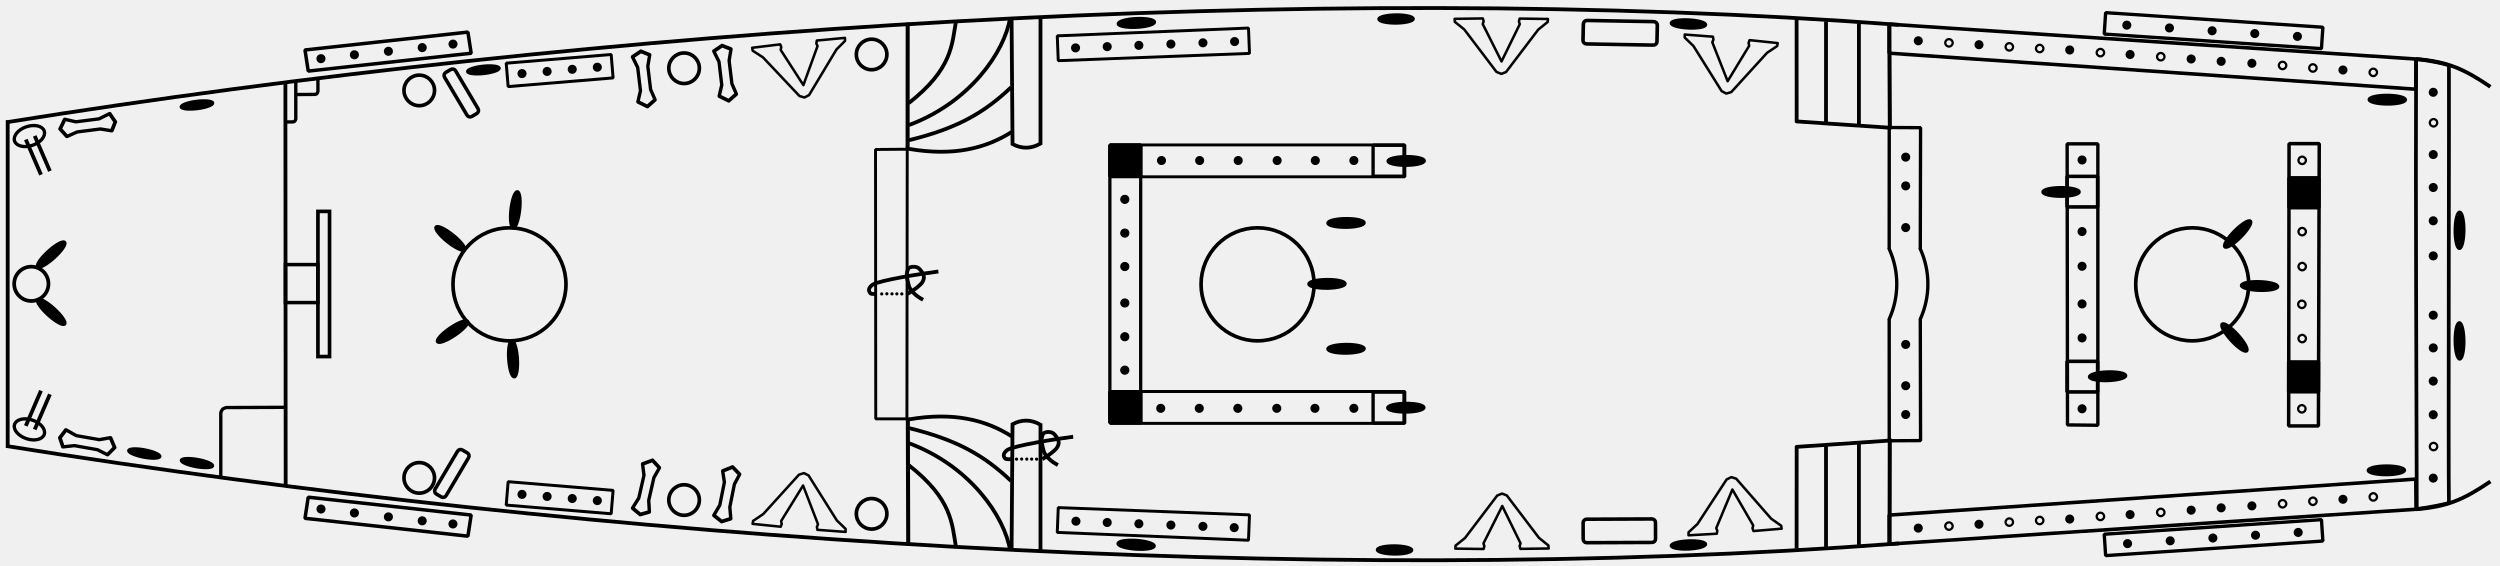
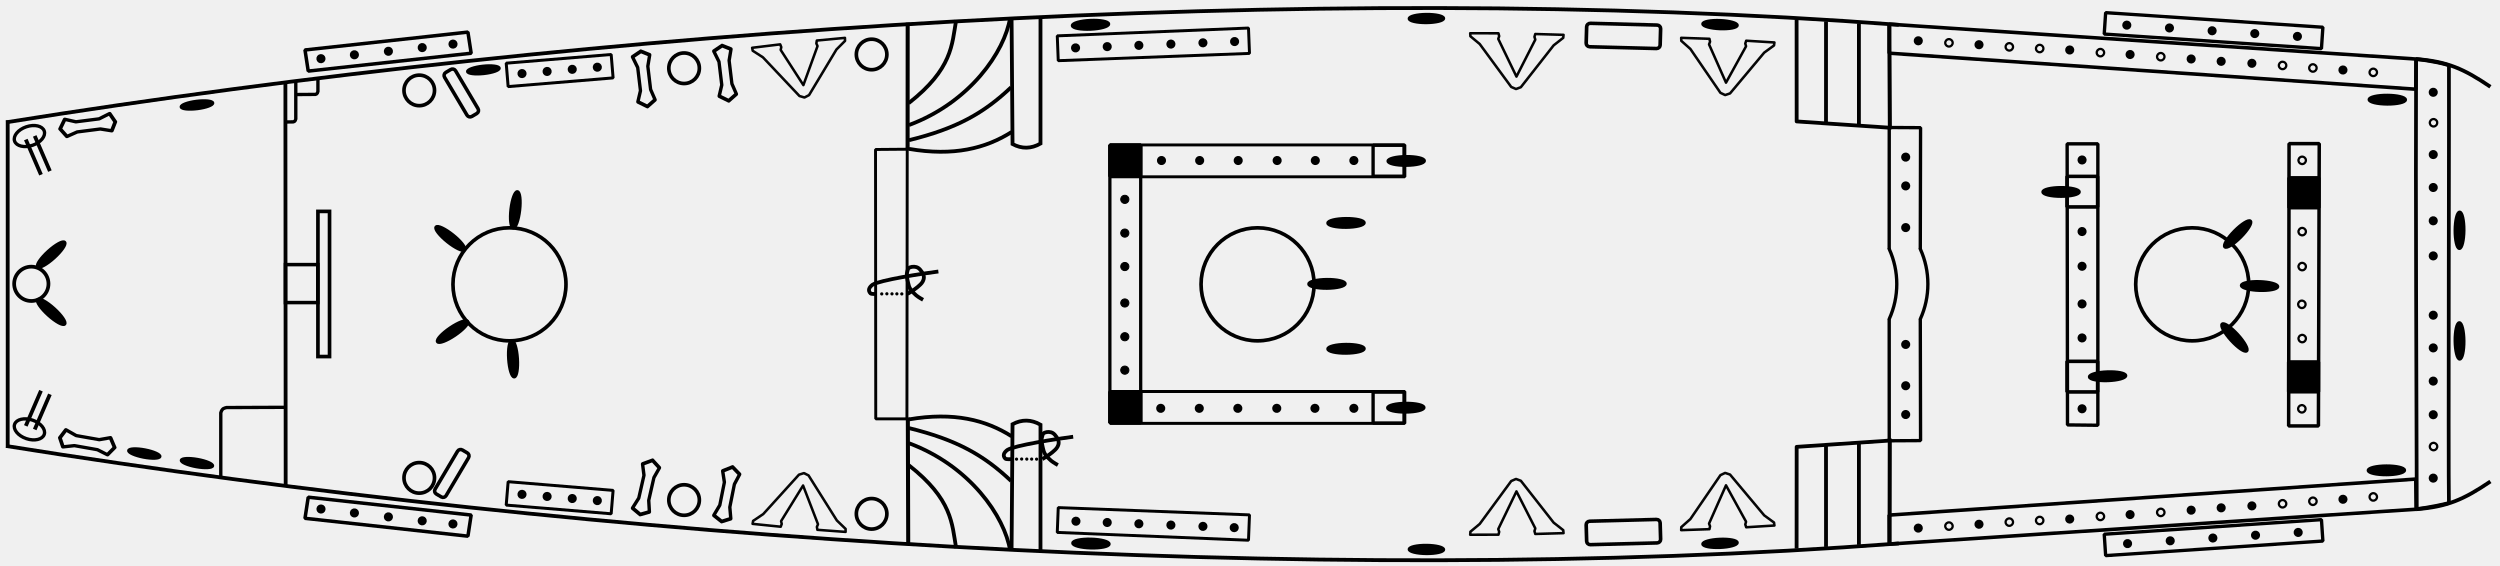
<svg xmlns="http://www.w3.org/2000/svg" xmlns:ns2="https://github.com/jolaf/rigging" xmlns:xlink="http://www.w3.org/1999/xlink" viewBox="4 -11 655 125.586" version="1.1" id="svg993" width="659" height="149">
  <defs id="defs4">
    <circle style="fill:none;fill-rule:evenodd;stroke:#000000;stroke-width:0.962;stroke-miterlimit:0" id="circle4449" cx="160.871" cy="398.091" r="4" />
    <rect id="deckMask" width="220.711" height="146.642" x="277.269" y="-0.809" />
    <ellipse cx="3.721" cy="-575.374" rx="1.126" ry="4.735" id="the_ellipse" style="fill:#000000;fill-rule:evenodd;stroke:#000000;stroke-width:0.88;stroke-linecap:round;stroke-linejoin:round" transform="rotate(89.50973)" />
    <circle style="fill:#000000;fill-rule:evenodd;stroke:#000000;stroke-width:0.882;stroke-miterlimit:0" id="nagel" cx="567.539" cy="28.152" transform="rotate(-8.297298)" r="0.759" />
    <circle r="0.974" cy="138.775" cx="607.213" id="nagel-hole" style="fill:none;fill-rule:evenodd;stroke:#000000;stroke-width:0.601;stroke-miterlimit:0" transform="rotate(-8.297298)" />
    <rect rx="2.4" y="138.702" x="650.73" height="9.613" width="18.143" id="rect_big" style="fill:#ffffff;fill-opacity:0.001;fill-rule:evenodd;stroke:#000000;stroke-width:0.88;stroke-linecap:round;stroke-linejoin:round" />
    <rect rx="1.3" y="135.08" x="624.196" height="9.104" width="4.761" id="rect_small" style="fill:#ffffff;fill-opacity:0.001;fill-rule:evenodd;stroke:#000000;stroke-width:0.88;stroke-miterlimit:0.3" />
    <g id="the_V">
      <path id="the_V_black" d="m 426.259,54.267 -8.424,-11.107 -2.479,-2.004 -0.067,-0.781 7.404,-0.102 0.204,0.747 -0.238,0.713 4.927,9.807 4.791,-9.773 -0.238,-0.713 0.204,-0.747 7.404,0.102 -0.067,0.781 -2.479,2.004 -8.424,11.107 -1.259,0.493 z" style="fill:none;fill-opacity:0.001;fill-rule:evenodd;stroke:#000000;stroke-width:0.67;stroke-linecap:round;stroke-linejoin:round" />
      <path style="fill:#ffffff;fill-opacity:0.031;fill-rule:evenodd;stroke-width:0.688;stroke-linecap:round;stroke-linejoin:round" d="m 426.225,54.588 -8.654,-11.411 -2.547,-2.059 -0.07,-0.803 7.607,-0.105 0.209,0.768 -0.244,0.733 5.062,10.075 4.922,-10.04 -0.244,-0.733 0.209,-0.768 7.607,0.105 -0.07,0.803 -2.547,2.059 -8.654,11.411 -1.293,0.506 z" id="the_V_white" />
    </g>
    <g transform="matrix(-1,0,0,1,657.0613,84.96837)" id="strange_on_hut">
      <ellipse style="fill:#ffffff;fill-opacity:0.001;fill-rule:evenodd;stroke:#000000;stroke-width:0.88;stroke-miterlimit:0.3" id="path4323" cx="-74.057" cy="420.366" rx="4.104" ry="2.557" transform="rotate(-18.74917,-1131.871,-71.94031)" />
      <path transform="translate(-36.93956,-367.6302)" id="path4328" d="m 61.959,411.73 3.977,9.218" style="stroke:#000000;stroke-width:1px" />
      <path transform="translate(-36.93956,-367.6302)" style="stroke:#000000;stroke-width:1px" d="m 59.623,412.677 3.977,9.218" id="path4325" />
    </g>
    <g transform="translate(380.0305,-105.3119)" id="the_knot">
      <circle style="fill:#000000;fill-rule:evenodd;stroke:#000000;stroke-width:0;stroke-miterlimit:0" id="path4253" cx="283.884" cy="461.044" r="0.426" />
      <circle r="0.426" cy="461.013" cx="285.226" id="circle4255" style="fill:#000000;fill-rule:evenodd;stroke:#000000;stroke-width:0;stroke-miterlimit:0" />
      <circle style="fill:#000000;fill-rule:evenodd;stroke:#000000;stroke-width:0;stroke-miterlimit:0" id="circle4257" cx="286.568" cy="461.028" r="0.426" />
      <circle r="0.426" cy="461.028" cx="287.846" id="circle4259" style="fill:#000000;fill-rule:evenodd;stroke:#000000;stroke-width:0;stroke-miterlimit:0" />
      <circle style="fill:#000000;fill-rule:evenodd;stroke:#000000;stroke-width:0;stroke-miterlimit:0" id="circle4261" cx="289.14" cy="461.044" r="0.426" />
      <path style="fill:none;fill-rule:evenodd;stroke:#000000;stroke-width:1px" d="m 298.721,455.173 c -3.993,0.489 -15.46,2.284 -17.267,3.472 -0.874,0.684 -1.281,1.456 -0.505,2.273 0.295,0.218 1.515,0.126 1.515,0.126" id="path4249" />
      <path id="path4251" d="m 290.64,461.044 c 0,0 1.792,-1.092 2.589,-1.768 0.499,-0.424 1.088,-0.913 1.357,-1.421 0.27,-0.508 0.393,-0.888 0.316,-1.452 -0.077,-0.564 -0.8,-1.72 -1.438,-2.147 -0.638,-0.427 -1.581,-0.414 -2.192,-0.158 -0.612,0.256 -0.566,0.713 -0.758,1.357 -0.191,0.644 0.115,1.993 0.284,2.715 0.169,0.722 0.251,1.043 0.6,1.61 0.349,0.567 0.988,1.204 1.547,1.673 0.559,0.469 1.768,1.136 1.768,1.136" style="fill:none;fill-rule:evenodd;stroke:#000000;stroke-width:1px" />
    </g>
    <symbol id="mastMask">
      <path d="m 425.113,59.525 c 26.5,26.5 26.5,26.5 26.5,26.5 z" id="path89" />
      <path d="m 451.613,59.525 c -26.5,26.5 -26.5,26.5 -26.5,26.5 z" id="path91" />
    </symbol>
    <g id="duck" transform="matrix(0.8823634,0,0,1.004638,-152.5943,-25.94742)" style="stroke:#000000;stroke-width:0.996;stroke-linejoin:round;stroke-miterlimit:1.4;paint-order:markers fill stroke">
      <g id="g4797">
        <path id="path4793" d="m 215.31,40.277 -0.959,-2.798 v -6.102 l 0.959,-2.893 -2.499,-1.196 -2.652,1.196 1.162,2.893 v 6.102 l -1.161,2.798 2.652,1.514 z" style="fill:none;fill-rule:evenodd" />
      </g>
    </g>
    <rect style="fill:none;fill-rule:evenodd;stroke:#000000;stroke-width:0.938;stroke-linejoin:round;stroke-miterlimit:1.4;paint-order:markers fill stroke" id="duck-rect" width="3.349" height="13.396" x="396.501" y="72.319" ry="0.924" />
    <rect style="fill:none;fill-rule:evenodd;stroke:#000000;stroke-width:0.938;stroke-linejoin:round;stroke-miterlimit:1.4;paint-order:markers fill stroke" id="duck-rect-big" width="18.96" height="6.154" x="409.223" y="-33.371" transform="scale(1,-1)" ry="0.924" />
  </defs>
  <g id="layer1" transform="translate(0,-20.6)">
    <g style="fill:none;stroke:#000000" transform="translate(-36.91926,-367.6302)" id="portDrawing">
      <path id="path4399" d="M 42.518,398.018 C 197.109,373.298 384.77,360.828 538.409,372.482 m 135.527,8.962 c 8.188,0.64 12.488,2.549 19.468,7.271" style="fill-rule:evenodd;stroke-width:1px" />
      <path transform="rotate(3.861944)" style="fill-rule:evenodd;stroke-width:0.938;stroke-miterlimit:0" d="m 559.783,335.373 138.313,-0.186 0.451,7.89 -138.295,-0.12 z" id="rect4158" />
      <rect transform="matrix(0.9977573,0.06693505,-0.06658984,0.9977804,0,0)" y="328.801" x="615.875" height="5.615" width="57.042" id="rect4272" style="fill-rule:evenodd;stroke-width:0.88;stroke-linecap:round;stroke-miterlimit:0" />
      <rect y="412.182" x="582.484" height="8.012" width="8.012" id="rect4212" style="fill-rule:evenodd;stroke-width:0.937;stroke-miterlimit:0" class="filled" />
      <path style="fill-rule:evenodd;stroke-width:0.882;stroke-miterlimit:0" d="m 535.888,431.226 0.013,-31.846 8.206,0.049 -0.072,31.797" id="path4201" />
      <g id="g4442" transform="translate(15.03758,366.4963)">
        <path id="path4436" d="m 496.591,4.622 0.018,26.671 24.696,1.671" style="fill-rule:evenodd;stroke-width:1px;stroke-linejoin:round" />
        <path id="path4438" d="M 512.916,32.737 V 5.607" style="fill-rule:evenodd;stroke-width:1px" />
        <path id="path4440" d="m 504.294,31.792 0.006,-26.716" style="fill-rule:evenodd;stroke-width:1px" />
      </g>
      <rect style="fill-rule:evenodd;stroke-width:0.88;stroke-miterlimit:0" id="rect4227" width="8.109" height="8.109" x="400.67" y="404.025" class="filled" />
      <rect style="fill-rule:evenodd;stroke-width:0.777;stroke-miterlimit:0" id="rect4231" width="77.184" height="8.348" x="331.803" y="403.945" />
      <path style="fill-rule:evenodd;stroke-width:0.777;stroke-miterlimit:0" d="m 317.923,375.368 50.101,-2.045 0.262,6.643 -50.107,1.907 z" id="rect4238" />
      <path id="path4286" d="m 305.95,370.636 0.253,33.082 c 2.441,1.306 4.882,1.261 7.324,-0.126 V 370.257" style="fill-rule:evenodd;stroke-width:1px" />
      <path id="path4302" d="m 279.055,404.981 c 11.722,2.006 20.149,-0.133 26.895,-4.419" style="fill-rule:evenodd;stroke-width:1px" />
      <path id="path4300" d="m 279.055,402.708 c 12.562,-3.067 19.688,-7.145 26.769,-13.858" style="fill-rule:evenodd;stroke-width:1px" />
      <path id="path4298" d="m 279.055,398.746 c 16.006,-5.945 25.097,-19.221 26.517,-28.111" style="fill-rule:evenodd;stroke-width:1px" />
      <path id="path4296" d="m 278.986,393.009 c 11.483,-8.995 11.331,-15.34 12.443,-21.742" style="fill-rule:evenodd;stroke-width:1px" />
      <use x="0" y="0" xlink:href="#circle4449" id="use11168" transform="translate(108.4099,-17.84678)" width="100%" height="100%" />
      <use x="0" y="0" xlink:href="#circle4449" id="use11170" transform="translate(59.27997,-14.234)" width="100%" height="100%" />
      <rect transform="rotate(-4.735125)" y="395.551" x="141.375" height="6.154" width="27.593" id="rect4267" style="fill-rule:evenodd;stroke-width:0.787;stroke-miterlimit:0" />
      <rect transform="matrix(0.994042,-0.1089973,0.1510609,0.9885244,0,0)" style="fill-rule:evenodd;stroke-width:0.922;stroke-miterlimit:0" id="rect4281" width="42.94" height="5.599" x="62.236" y="390.33" ry="0" />
      <use x="0" y="0" xlink:href="#circle4449" id="use11166" transform="translate(-10.10803,-8.427998)" width="100%" height="100%" />
    </g>
    <use height="100%" width="100%" y="0" x="0" id="use405" transform="matrix(1,0,0,-1,0,145.5797)" xlink:href="#portDrawing" />
    <path style="fill:none;fill-rule:evenodd;stroke:#000000;stroke-width:0.978;stroke-miterlimit:0" d="m 645.621,15.449 c -3.876,-1.16 -8.605,-1.635 -8.605,-1.635 -0.16,38.87 0.115,82.335 0.176,117.905 0,0 3.887,-0.461 8.424,-1.564 -0.182,-8.555 0.077,-111.18 0.004,-114.706 z" id="path4294" />
    <path style="fill:none;fill-rule:evenodd;stroke:#000000;stroke-width:0.919;stroke-miterlimit:0" d="m 603.734,35.978 h 7.908 l -0.217,73.963 h -7.8 z" id="rect4333" />
    <circle style="fill:none;fill-rule:evenodd;stroke:#000000;stroke-width:0.962;stroke-miterlimit:0" id="path4330" cx="578.359" cy="72.838" r="14.805" />
    <path style="fill:none;fill-rule:evenodd;stroke:#000000;stroke-width:0.888;stroke-miterlimit:0" d="m 545.591,36.028 h 8.047 v 73.736 l -7.955,-0.091 z" id="rect4326" />
    <g id="g4318" transform="translate(-44.16018,-367.6302)">
      <path id="path4211" d="m 551.285,431.226 c 1.304,2.875 1.979,5.997 1.979,9.164 0,3.167 -0.675,6.288 -1.979,9.164" style="fill:none;fill-rule:evenodd;stroke:#000000;stroke-width:0.88;stroke-linecap:round;stroke-linejoin:round;stroke-miterlimit:0" />
      <path id="path4312" d="m 543.138,431.226 c 1.304,2.875 1.979,5.997 1.979,9.164 0,3.167 -0.675,6.288 -1.979,9.164" style="fill:none;fill-rule:evenodd;stroke:#000000;stroke-width:0.88;stroke-linecap:round;stroke-linejoin:round;stroke-miterlimit:0" />
    </g>
    <path id="path4434" d="m 499.075,140.577 0.05,-27.332 m 0.022,-81.024 -0.143,-27.537" style="fill:none;fill-rule:evenodd;stroke:#000000;stroke-width:1.056px" />
    <circle r="14.805" cy="72.838" cx="333.481" id="circle327" style="fill:none;fill-rule:evenodd;stroke:#000000;stroke-width:0.962;stroke-miterlimit:0" />
    <path id="path4336" d="M 302.86,109.064 H 294.785 V 36.344 h 8.075 z" style="fill:none;fill-rule:evenodd;stroke:#000000;stroke-width:0.86;stroke-miterlimit:0" />
    <path style="fill:none;fill-rule:evenodd;stroke:#000000;stroke-width:1.056px" d="M 241.953,140.828 241.851,107.727 M 241.79,37.765 241.814,4.288" id="path4288" />
    <path id="path4060" d="m 241.694,37.439 -8.306,0.069 c -0.004,16.806 0.062,53.776 0.058,70.582 h 8.168 c 0.004,-16.806 0.076,-53.845 0.08,-70.651 z" style="fill:none;fill-rule:evenodd;stroke:#000000;stroke-width:0.767;stroke-miterlimit:0" />
    <circle style="fill:none;fill-rule:evenodd;stroke:#000000;stroke-width:0.962;stroke-miterlimit:0" id="circle329" cx="137.481" cy="72.838" r="14.805" />
    <rect style="fill:none;fill-rule:evenodd;stroke:#000000;stroke-width:0.961" id="rect4322" width="3.041" height="38.031" x="87.298" y="53.73" />
    <rect style="fill:none;fill-rule:evenodd;stroke:#000000;stroke-width:0.921" id="rect4317" width="8.482" height="9.949" x="78.789" y="67.672" />
    <path id="path4887" d="m 87.296,19.031 v 3.28 c -0.175,0.713 -0.438,0.672 -0.685,0.766 l -5.025,0.035" style="fill:none;fill-rule:evenodd;stroke:#000000;stroke-width:0.88" />
    <path style="fill:none;fill-rule:evenodd;stroke:#000000;stroke-width:0.88" d="m 81.496,19.331 v 10.18 c -0.175,0.713 -0.438,0.672 -0.685,0.766 l -2.226,0.035" id="path4306" />
    <path id="path4304" d="M 78.845,125.846 78.773,19.642" style="fill:none;fill-rule:evenodd;stroke:#000000;stroke-width:1px" />
    <path id="path4412" d="m 61.845,123.311 v -16.814 c 0.389,-1.278 0.973,-1.205 1.523,-1.374 l 15.251,-0.062" style="fill:none;fill-rule:evenodd;stroke:#000000;stroke-width:0.88" />
    <ellipse style="fill:none;stroke:#000000;stroke-width:0.98;stroke-miterlimit:0.3" id="path4314" cx="12.204" cy="72.707" rx="4.495" ry="4.495" />
    <path style="fill:none;fill-rule:evenodd;stroke:#000000;stroke-width:1px" d="M 6.016,115.679 V 29.893" id="path4069" />
  </g>
  <g id="layer2" style="display:none" transform="translate(0,-20.6)">
    <g id="deckMasks" class="modeDependent which" style="fill:#ffffff">
      <use id="use758" xlink:href="#deckMask" class="deckMask" ns2:deck="fore" transform="matrix(0.7178498,0,0,1,299.4258,0)" x="0" y="0" width="100%" height="100%" style="stroke-width:1.001" />
      <use id="use760" xlink:href="#deckMask" class="deckMask" ns2:deck="main" x="0" y="0" width="100%" height="100%" transform="matrix(1.002813,0,0,1,-0.9041284,0)" style="stroke-width:0.999" />
      <use id="use668" xlink:href="#deckMask" class="deckMask" ns2:deck="stern" transform="matrix(1.230905,0,0,1,-335.8625,0)" x="0" y="0" width="100%" height="100%" style="stroke-width:1.01" />
    </g>
  </g>
  <g id="layer3" style="display:none" transform="translate(0,-20.6)">
    <g id="mastMasks" class="modeDependent where" style="stroke:#ff0000">
      <use id="use89" xlink:href="#mastMask" class="mastMask" ns2:mast="fore" transform="translate(140)" x="0" y="0" width="100%" height="100%" />
      <use id="use336" xlink:href="#mastMask" class="mastMask" ns2:mast="main" transform="translate(-104.8899)" x="0" y="0" width="100%" height="100%" />
      <use id="use338" xlink:href="#mastMask" class="mastMask" ns2:mast="mizzen" transform="translate(-300.9661)" x="0" y="0" width="100%" height="100%" />
    </g>
  </g>
  <g id="layer4" transform="translate(0,-20.6)">
    <g id="points" transform="translate(0.02029647,-7.1415848e-6)">
      <g ns2:deck="fore" ns2:side="port" ns2:rail="behindFront" id="g1143">
        <use x="0" y="0" xlink:href="#the_ellipse" id="use4877" transform="rotate(-89.09961,642.2966,-8.333565)" width="100%" height="100%" />
      </g>
      <g ns2:deck="fore" ns2:side="starboard" ns2:rail="behindFront" id="g1167">
        <use x="0" y="0" xlink:href="#the_ellipse" id="use4881" transform="rotate(-90.10388,656.2327,6.801843)" width="100%" height="100%" />
      </g>
      <g ns2:deck="fore" ns2:side="port" ns2:rail="frontRail" id="g4296" ns2:isAcross="true" transform="translate(0,-1.124999)">
        <use x="0" y="0" xlink:href="#nagel" id="use4878" transform="translate(75.82837,120.558)" width="100%" height="100%" />
        <use x="0" y="0" xlink:href="#nagel" id="use4880" transform="translate(75.82837,111.3648)" width="100%" height="100%" />
        <use x="0" y="0" xlink:href="#nagel" id="use4882" transform="translate(75.82837,102.6395)" width="100%" height="100%" />
        <use x="0" y="0" xlink:href="#nagel" id="use4886" transform="translate(75.82833,94.00795)" width="100%" height="100%" />
        <use x="0" y="0" xlink:href="#nagel-hole" id="use4884" transform="translate(20.68006,-18.06192)" width="100%" height="100%" />
        <use x="0" y="0" xlink:href="#nagel" id="use4888" transform="translate(75.82833,77.69545)" width="100%" height="100%" />
      </g>
      <g ns2:deck="fore" ns2:side="starboard" ns2:rail="frontRail" id="g4312" transform="translate(3.1976551e-4,41.65011)" ns2:isAcross="true">
        <use x="0" y="0" xlink:href="#nagel" id="use4892" transform="translate(75.82824,93.32063)" width="100%" height="100%" />
        <use x="0" y="0" xlink:href="#nagel" id="use4894" transform="translate(75.82824,101.8896)" width="100%" height="100%" />
        <use x="0" y="0" xlink:href="#nagel" id="use4896" transform="translate(75.82824,110.5896)" width="100%" height="100%" />
        <use x="0" y="0" xlink:href="#nagel" id="use4898" transform="translate(75.82824,119.3956)" width="100%" height="100%" />
        <use x="0" y="0" xlink:href="#nagel-hole" id="use4900" transform="translate(20.68023,23.99438)" width="100%" height="100%" />
        <use x="0" y="0" xlink:href="#nagel" id="use4902" transform="translate(75.82824,136.0076)" width="100%" height="100%" />
      </g>
      <g id="g826" ns2:rail="onDeckFront" ns2:side="port" ns2:deck="fore" transform="rotate(-36.82482,358.4847,-789.6173)">
        <use x="0" y="0" xlink:href="#the_ellipse" id="use4869" transform="rotate(37.61055,293.7698,-704.8099)" width="100%" height="100%" />
      </g>
      <g transform="translate(544,94.33169)" ns2:deck="fore" ns2:side="starboard" ns2:rail="onDeckFront" id="g830">
        <use x="0" y="0" xlink:href="#the_ellipse" id="use4872" transform="rotate(0.2410182,-6431.205,-116512.54)" width="100%" height="100%" />
      </g>
      <g ns2:deck="fore" ns2:side="port" ns2:rail="sideRail" id="g4304" transform="rotate(3.868472,821.8682,-178.4431)">
        <use x="0" y="0" xlink:href="#nagel-hole" id="use4812" transform="translate(18.54907,-19.60354)" width="100%" height="100%" />
        <use x="0" y="0" xlink:href="#nagel" id="use4814" transform="translate(65.80175,84.04969)" width="100%" height="100%" />
        <use x="0" y="0" xlink:href="#nagel-hole" id="use4818" transform="translate(2.687874,-19.6877)" width="100%" height="100%" />
        <use x="0" y="0" xlink:href="#nagel-hole" id="use4816" transform="translate(-5.28586,-19.8119)" width="100%" height="100%" />
        <use x="0" y="0" xlink:href="#nagel" id="use4820" transform="translate(41.8784,83.90932)" width="100%" height="100%" />
        <use x="0" y="0" xlink:href="#nagel" id="use4822" transform="translate(33.81339,83.936)" width="100%" height="100%" />
        <use x="0" y="0" xlink:href="#nagel" id="use4824" transform="translate(25.92968,83.85081)" width="100%" height="100%" />
        <use x="0" y="0" xlink:href="#nagel-hole" id="use4826" transform="translate(-37.27823,-19.94317)" width="100%" height="100%" />
        <use x="0" y="0" xlink:href="#nagel" id="use4828" transform="translate(9.885951,83.76302)" width="100%" height="100%" />
        <use x="0" y="0" xlink:href="#nagel-hole" id="use4830" transform="translate(-53.12793,-19.94072)" width="100%" height="100%" />
        <use x="0" y="0" xlink:href="#nagel" id="use4832" transform="translate(-5.974521,83.64781)" width="100%" height="100%" />
        <use x="0" y="0" xlink:href="#nagel-hole" id="use4834" transform="translate(-69.07567,-19.94292)" width="100%" height="100%" />
        <use x="0" y="0" xlink:href="#nagel-hole" id="use4836" transform="translate(-77.0407,-19.84125)" width="100%" height="100%" />
        <use x="0" y="0" xlink:href="#nagel" id="use4840" transform="translate(-29.78216,83.87078)" width="100%" height="100%" />
        <use x="0" y="0" xlink:href="#nagel-hole" id="use4838" transform="translate(-92.89051,-19.82658)" width="100%" height="100%" />
        <use x="0" y="0" xlink:href="#nagel" id="use4842" transform="translate(-45.72429,83.92364)" width="100%" height="100%" />
      </g>
      <g transform="matrix(0.99778,-0.06659558,-0.06659558,-0.99778,-10.22636,201.1467)" id="g4934" ns2:rail="sideRail" ns2:side="starboard" ns2:deck="fore">
        <use height="100%" width="100%" transform="translate(18.54907,-19.60354)" id="use4850" xlink:href="#nagel-hole" y="0" x="0" />
        <use height="100%" width="100%" transform="translate(65.80175,84.04969)" id="use4856" xlink:href="#nagel" y="0" x="0" />
        <use height="100%" width="100%" transform="translate(2.687874,-19.6877)" id="use4861" xlink:href="#nagel-hole" y="0" x="0" />
        <use height="100%" width="100%" transform="translate(-5.28586,-19.8119)" id="use4858" xlink:href="#nagel-hole" y="0" x="0" />
        <use height="100%" width="100%" transform="translate(41.8784,83.90932)" id="use4864" xlink:href="#nagel" y="0" x="0" />
        <use height="100%" width="100%" transform="translate(33.81339,83.936)" id="use4867" xlink:href="#nagel" y="0" x="0" />
        <use height="100%" width="100%" transform="translate(25.92968,83.85081)" id="use4876" xlink:href="#nagel" y="0" x="0" />
        <use height="100%" width="100%" transform="translate(-37.27823,-19.94317)" id="use4906" xlink:href="#nagel-hole" y="0" x="0" />
        <use height="100%" width="100%" transform="translate(9.885951,83.76302)" id="use4913" xlink:href="#nagel" y="0" x="0" />
        <use height="100%" width="100%" transform="translate(-53.12793,-19.94072)" id="use4917" xlink:href="#nagel-hole" y="0" x="0" />
        <use height="100%" width="100%" transform="translate(-5.974521,83.64781)" id="use4919" xlink:href="#nagel" y="0" x="0" />
        <use height="100%" width="100%" transform="translate(-69.07567,-19.94292)" id="use4921" xlink:href="#nagel-hole" y="0" x="0" />
        <use height="100%" width="100%" transform="translate(-77.0407,-19.84125)" id="use4923" xlink:href="#nagel-hole" y="0" x="0" />
        <use height="100%" width="100%" transform="translate(-29.78216,83.87078)" id="use4930" xlink:href="#nagel" y="0" x="0" />
        <use height="100%" width="100%" transform="translate(-92.89051,-19.82658)" id="use4926" xlink:href="#nagel-hole" y="0" x="0" />
        <use height="100%" width="100%" transform="translate(-45.72429,83.92364)" id="use4932" xlink:href="#nagel" y="0" x="0" />
      </g>
      <g transform="rotate(3.769449,6406.558,-164.402)" id="g5102" ns2:deck="fore" ns2:side="port" ns2:rail="shroudsRail">
        <use x="0" y="0" xlink:href="#nagel" id="use4853" transform="translate(64.11891,442.8958)" width="100%" height="100%" />
        <use x="0" y="0" xlink:href="#nagel" id="use4851" transform="translate(52.91861,442.8958)" width="100%" height="100%" />
        <use x="0" y="0" xlink:href="#nagel" id="use4849" transform="translate(41.71926,442.8958)" width="100%" height="100%" />
        <use x="0" y="0" xlink:href="#nagel" id="use4847" transform="translate(30.51896,442.8958)" width="100%" height="100%" />
        <use x="0" y="0" xlink:href="#nagel" id="use4845" transform="translate(19.31865,442.8958)" width="100%" height="100%" />
      </g>
      <g ns2:side="starboard" ns2:rail="shroudsRail" ns2:deck="fore" id="g4282" transform="rotate(-3.750885,-3214.956,624.8586)">
        <use x="0" y="0" xlink:href="#nagel" id="use4833" transform="translate(64.11983,442.8955)" width="100%" height="100%" />
        <use x="0" y="0" xlink:href="#nagel" id="use4835" transform="translate(52.91953,442.8955)" width="100%" height="100%" />
        <use x="0" y="0" xlink:href="#nagel" id="use4837" transform="translate(41.71923,442.8955)" width="100%" height="100%" />
        <use x="0" y="0" xlink:href="#nagel" id="use4839" transform="translate(30.51893,442.8955)" width="100%" height="100%" />
        <use x="0" y="0" xlink:href="#nagel" id="use4841" transform="translate(19.31956,442.8955)" width="100%" height="100%" />
      </g>
      <g ns2:deck="fore" ns2:side="port" ns2:rail="frontFists" id="g1149">
        <rect style="fill:#000000;fill-rule:evenodd;stroke:#000000;stroke-width:0.914;stroke-miterlimit:0" id="rect4199" width="7.821" height="7.821" x="603.704" y="44.94" />
      </g>
      <g ns2:deck="fore" ns2:side="starboard" ns2:rail="frontFists" id="g1170" transform="translate(-0.0999806,4.9444451e-6)">
        <rect y="93.177" x="603.704" height="7.821" width="7.821" id="rect4327" style="fill:#000000;fill-rule:evenodd;stroke:#000000;stroke-width:0.914;stroke-miterlimit:0" />
      </g>
      <g id="g5002">
        <use x="0" y="0" xlink:href="#nagel-hole" id="use4991" transform="translate(-13.73291,18.49365)" width="100%" height="100%" />
        <use x="0" y="0" xlink:href="#nagel-hole" id="use4989" transform="translate(-13.73291,9.333698)" width="100%" height="100%" />
        <use x="0" y="0" xlink:href="#nagel-hole" id="use4987" transform="translate(-13.73291,-9.338379)" width="100%" height="100%" />
      </g>
      <g id="g5007">
        <use x="0" y="0" xlink:href="#nagel-hole" id="use4993" transform="translate(-13.81785,28.38557)" width="100%" height="100%" />
        <use x="0" y="0" xlink:href="#nagel-hole" id="use4995" transform="translate(-13.72879,37.35352)" width="100%" height="100%" />
        <use x="0" y="0" xlink:href="#nagel-hole" id="use4997" transform="translate(-13.82254,55.75776)" width="100%" height="100%" />
      </g>
      <g ns2:deck="fore" ns2:rail="atMastFront" ns2:side="center" id="g1173" transform="rotate(-32.90732,595.9848,73.28352)">
        <use x="0" y="0" xlink:href="#the_ellipse" id="use4860" transform="rotate(35.2787,468.5599,68.43304)" width="100%" height="100%" />
      </g>
      <g ns2:deck="fore" ns2:side="port" ns2:rail="atMastSide" id="g1146" transform="rotate(-32.86643,586.852,60.65819)">
        <use x="0" y="0" xlink:href="#the_ellipse" id="use4863" transform="rotate(-11.81596,886.5428,-41.56084)" width="100%" height="100%" />
      </g>
      <g ns2:deck="fore" ns2:side="starboard" ns2:rail="atMastSide" id="g1176" transform="rotate(-42.01908,592.0055,85.76763)">
        <use x="0" y="0" xlink:href="#the_ellipse" id="use4866" transform="rotate(-89.96514,625.4043,34.77015)" width="100%" height="100%" />
      </g>
      <g ns2:deck="fore" ns2:side="port" ns2:rail="behindMastRail" id="g4334" ns2:isAcross="true">
        <use x="0" y="0" xlink:href="#nagel" id="use4920" transform="translate(-16.18084,122.1517)" width="100%" height="100%" />
        <use x="0" y="0" xlink:href="#nagel" id="use4922" transform="translate(-16.18084,113.0523)" width="100%" height="100%" />
        <use x="0" y="0" xlink:href="#nagel" id="use4924" transform="translate(-16.18084,94.30326)" width="100%" height="100%" />
      </g>
      <g ns2:deck="fore" ns2:side="starboard" ns2:rail="behindMastRail" id="g4339" transform="matrix(1,0,0,-1,3.4200031e-4,145.33)" ns2:isAcross="true">
        <use x="0" y="0" xlink:href="#nagel" id="use4927" transform="translate(-16.18084,121.4019)" width="100%" height="100%" />
        <use x="0" y="0" xlink:href="#nagel" id="use4929" transform="translate(-16.18084,112.49)" width="100%" height="100%" />
        <use x="0" y="0" xlink:href="#nagel" id="use4931" transform="translate(-16.18084,93.92845)" width="100%" height="100%" />
      </g>
      <g ns2:deck="fore" ns2:side="port" ns2:rail="backPillars" id="g1152" transform="rotate(-36.15093,546.1945,68.57189)">
        <use x="0" y="0" xlink:href="#the_ellipse" id="use4852" transform="rotate(-143.4218,574.4299,28.15793)" width="100%" height="100%" />
      </g>
      <g ns2:deck="fore" ns2:side="starboard" ns2:rail="backPillars" id="g1179" transform="rotate(-39.45442,559.8273,95.61149)">
        <use x="0" y="0" xlink:href="#the_ellipse" id="use4857" transform="rotate(37.99271,427.0698,18.63686)" width="100%" height="100%" />
      </g>
      <g ns2:deck="fore" ns2:side="port" ns2:rail="backRail" id="g4384" ns2:isAcross="true" transform="translate(-7.050043,-5.437401)">
        <use x="0" y="0" xlink:href="#nagel" id="use4905" transform="translate(-55.34016,117.4538)" width="100%" height="100%" />
        <use x="0" y="0" xlink:href="#nagel" id="use4907" transform="translate(-55.34016,106.5357)" width="100%" height="100%" />
        <use x="0" y="0" xlink:href="#nagel" id="use4909" transform="translate(-55.34016,98.99535)" width="100%" height="100%" />
      </g>
      <g ns2:deck="fore" ns2:side="starboard" ns2:rail="backRail" id="g4349" transform="translate(-7.050043,46.91855)" ns2:isAcross="true">
        <use x="0" y="0" xlink:href="#nagel" id="use4912" transform="translate(-55.34016,95.71471)" width="100%" height="100%" />
        <use x="0" y="0" xlink:href="#nagel" id="use4914" transform="translate(-55.34016,106.5353)" width="100%" height="100%" />
        <use x="0" y="0" xlink:href="#nagel" id="use4916" transform="translate(-55.34016,114.0756)" width="100%" height="100%" />
      </g>
      <g ns2:deck="main" ns2:side="port" ns2:rail="bulwark" id="g4357">
-         <use x="0" y="0" xlink:href="#the_V" id="use4823" transform="rotate(5.168461,795.6918,357.2545)" width="100%" height="100%" />
-         <use x="0" y="0" xlink:href="#the_ellipse" id="use4918" transform="matrix(0.9501223,0.05297662,-0.05297662,0.9501223,-100.3957,-24.71795)" width="100%" height="100%" />
-         <use x="0" y="0" xlink:href="#duck-rect-big" id="use4944" transform="matrix(-1.022242,-0.01795805,0.02040836,-0.9990507,855.8611,44.71806)" width="100%" height="100%" />
-         <use x="0" y="0" xlink:href="#the_V" id="use4825" transform="translate(-30.208,-37.091)" width="100%" height="100%" />
-         <use x="0" y="0" xlink:href="#the_ellipse" id="use4933" transform="matrix(0.9507373,0,0,0.9507373,-177.2909,4.465541)" width="100%" height="100%" />
-       </g>
-       <g ns2:deck="main" ns2:side="starboard" ns2:rail="bulwark" id="g4367" transform="matrix(1,0,0,-1,1.0610231e-4,146.0804)">
-         <use x="0" y="0" xlink:href="#the_V" id="use4844" transform="rotate(3.989947,902.8869,470.1284)" width="100%" height="100%" />
-         <use x="0" y="0" xlink:href="#the_ellipse" id="use4935" transform="matrix(0.9494343,0.04975774,-0.04975774,0.9494343,-100.001,-22.53374)" width="100%" height="100%" />
-         <use x="0" y="0" xlink:href="#duck-rect-big" id="use4941" transform="rotate(0.2370543,5652.47,2325.239)" width="100%" height="100%" />
-         <use x="0" y="0" xlink:href="#the_V" id="use4855" transform="translate(-30.0161,-36.37422)" width="100%" height="100%" />
-         <use x="0" y="0" xlink:href="#the_ellipse" id="use4937" transform="matrix(0.9507373,0,0,0.9507373,-177.6909,4.788961)" width="100%" height="100%" />
+         <use x="0" y="0" xlink:href="#the_V" id="use4823" transform="rotate(2.768461,1094.437,627.6771)" width="100%" height="100%" />
+         <use x="0" y="0" xlink:href="#the_ellipse" id="use4918" transform="matrix(0.9503867,0.04800109,-0.04800109,0.9503867,-92.27082,-21.67918)" width="100%" height="100%" />
+         <use x="0" y="0" xlink:href="#duck-rect-big" id="use4944" transform="matrix(-1.022046,-0.02687799,0.02912583,-0.9988346,856.3615,49.26816)" width="100%" height="100%" />
+         <use x="0" y="0" xlink:href="#the_V" id="use4825" transform="rotate(0.9,2523.199,-1639.01)" width="100%" height="100%" />
+         <use x="0" y="0" xlink:href="#the_ellipse" id="use4933" transform="matrix(0.9507373,0,0,0.9507373,-169.3395,4.341369)" width="100%" height="100%" />
+       </g>
+       <g id="g4121" ns2:rail="bulwark" ns2:side="starboard" ns2:deck="main" transform="matrix(1,0,0,-1,0,145.5005)">
+         <use height="100%" width="100%" transform="rotate(2.768461,1094.437,627.6771)" id="use4111" xlink:href="#the_V" y="0" x="0" />
+         <use height="100%" width="100%" transform="matrix(0.9503867,0.04800109,-0.04800109,0.9503867,-92.27082,-21.67918)" id="use4113" xlink:href="#the_ellipse" y="0" x="0" />
+         <use height="100%" width="100%" transform="matrix(-1.022046,-0.02687799,0.02912583,-0.9988346,856.3615,49.26816)" id="use4115" xlink:href="#duck-rect-big" y="0" x="0" />
+         <use height="100%" width="100%" transform="rotate(0.9,2523.199,-1639.01)" id="use4117" xlink:href="#the_V" y="0" x="0" />
+         <use height="100%" width="100%" transform="matrix(0.9507373,0,0,0.9507373,-169.3395,4.341369)" id="use4119" xlink:href="#the_ellipse" y="0" x="0" />
      </g>
      <g ns2:deck="main" ns2:side="port" ns2:rail="frontPillars" id="g1161" transform="translate(0.3998641,-4.50021)">
        <use x="0" y="0" xlink:href="#the_ellipse" id="use4893" transform="translate(-203.3822,46.21481)" width="100%" height="100%" />
      </g>
      <g ns2:deck="main" ns2:side="starboard" ns2:rail="frontPillars" id="g1182" transform="translate(0.2998641,4.199791)">
        <use x="0" y="0" xlink:href="#the_ellipse" id="use4904" transform="translate(-203.3822,102.1648)" width="100%" height="100%" />
      </g>
      <g ns2:deck="main" ns2:side="port" ns2:rail="onDeckFront" id="g1164" transform="translate(-10.63606,4.599977)">
        <use x="0" y="0" xlink:href="#the_ellipse" id="use4897" transform="translate(-208.1147,53.35763)" width="100%" height="100%" />
      </g>
      <g ns2:deck="main" ns2:side="starboard" ns2:rail="onDeckFront" id="g1185" transform="translate(-10.63606,-3.79971)">
        <use x="0" y="0" xlink:href="#the_ellipse" id="use4901" transform="translate(-208.1147,94.73231)" width="100%" height="100%" />
      </g>
      <g ns2:deck="main" ns2:rail="atMastFront" ns2:side="center" id="g1194" transform="rotate(90,351.6457,72.71944)">
        <use x="0" y="0" xlink:href="#the_ellipse" id="use4911" transform="rotate(90,426.5546,-76.11092)" width="100%" height="100%" />
      </g>
      <g ns2:deck="main" ns2:side="port" ns2:rail="sideMastRail" id="g4366" transform="translate(7.599995,-4.399712)">
        <use x="0" y="0" xlink:href="#nagel" id="use4801" transform="translate(-214.5712,98.84545)" width="100%" height="100%" />
        <use x="0" y="0" xlink:href="#nagel" id="use4799" transform="translate(-224.6702,98.84545)" width="100%" height="100%" />
        <use x="0" y="0" xlink:href="#nagel" id="use4795" transform="translate(-234.6702,98.84545)" width="100%" height="100%" />
        <use x="0" y="0" xlink:href="#nagel" id="use4793" transform="translate(-244.8712,98.84545)" width="100%" height="100%" />
        <use x="0" y="0" xlink:href="#nagel" id="use4791" transform="translate(-254.9702,98.84545)" width="100%" height="100%" />
        <use x="0" y="0" xlink:href="#nagel" id="use4789" transform="translate(-264.9702,98.84545)" width="100%" height="100%" />
      </g>
      <g ns2:deck="main" ns2:side="starboard" ns2:rail="sideMastRail" id="g4397" transform="translate(7.500295,60.52498)">
        <use x="0" y="0" xlink:href="#nagel" id="use4899" transform="translate(-214.4715,98.84576)" width="100%" height="100%" />
        <use x="0" y="0" xlink:href="#nagel" id="use4895" transform="translate(-224.6705,98.84576)" width="100%" height="100%" />
        <use x="0" y="0" xlink:href="#nagel" id="use4890" transform="translate(-234.6705,98.84576)" width="100%" height="100%" />
        <use x="0" y="0" xlink:href="#nagel" id="use4875" transform="translate(-244.8715,98.84576)" width="100%" height="100%" />
        <use x="0" y="0" xlink:href="#nagel" id="use4870" transform="translate(-254.9705,98.84576)" width="100%" height="100%" />
        <use x="0" y="0" xlink:href="#nagel" id="use4805" transform="translate(-265.0705,98.84576)" width="100%" height="100%" />
      </g>
      <g ns2:deck="main" ns2:side="port" ns2:rail="sideRail" id="g4358" transform="rotate(-2.277394,278.9201,10.61171)">
        <use x="0" y="0" xlink:href="#use1175" id="use1177" width="100%" height="100%" transform="translate(8.301)" />
        <use x="0" y="0" xlink:href="#use1173" id="use1175" width="100%" height="100%" transform="translate(8.4)" />
        <use x="0" y="0" xlink:href="#use1171" id="use1173" width="100%" height="100%" transform="translate(8.399)" />
        <use x="0" y="0" xlink:href="#use1169" id="use1171" width="100%" height="100%" transform="translate(8.301)" />
        <use x="0" y="0" xlink:href="#use1167" id="use1169" transform="translate(8.299995)" width="100%" height="100%" />
        <use x="0" y="0" xlink:href="#nagel" id="use1167" transform="translate(-279.9012,65.20606)" width="100%" height="100%" />
      </g>
      <g ns2:deck="main" ns2:side="starboard" ns2:rail="sideRail" id="g4383" transform="rotate(2.32056,-2768.985,73.46013)">
        <use x="0" y="0" xlink:href="#use1188" id="use1190" width="100%" height="100%" transform="translate(8.201)" />
        <use x="0" y="0" xlink:href="#use1186" id="use1188" width="100%" height="100%" transform="translate(8.4)" />
        <use x="0" y="0" xlink:href="#use1184" id="use1186" width="100%" height="100%" transform="translate(8.399)" />
        <use x="0" y="0" xlink:href="#use1182" id="use1184" width="100%" height="100%" transform="translate(8.301)" />
        <use x="0" y="0" xlink:href="#use1180" id="use1182" transform="translate(8.199998)" width="100%" height="100%" />
        <use x="0" y="0" xlink:href="#nagel" id="use1180" transform="translate(-279.8015,65.20552)" width="100%" height="100%" />
      </g>
-       <g ns2:deck="main" ns2:side="port" ns2:rail="aboveRail" id="g1155" transform="translate(0,-0.4997731)">
+       <g ns2:deck="main" ns2:side="port" ns2:rail="aboveRail" id="g1155" transform="rotate(0.2,297.0075,-3437.183)">
        <use x="0" y="0" xlink:href="#the_ellipse" id="use4885" transform="rotate(-2.286556,590.1595,6858.634)" width="100%" height="100%" />
      </g>
-       <g ns2:deck="main" ns2:side="starboard" ns2:rail="aboveRail" id="g1191" transform="rotate(4.400361,295.1425,140.8257)">
+       <g ns2:deck="main" ns2:side="starboard" ns2:rail="aboveRail" id="g1191" transform="rotate(2.000361,290.5689,-198.4111)">
        <use x="0" y="0" xlink:href="#the_ellipse" id="use4889" transform="translate(-273.7397,141.7779)" width="100%" height="100%" />
      </g>
      <g ns2:deck="main" ns2:side="port" ns2:rail="backFists" id="g1158" transform="translate(7.600336,-4.299942)">
        <rect y="408.336" x="324.097" height="8.109" width="8.109" id="rect4213" style="fill:#000000;fill-rule:evenodd;stroke:#000000;stroke-width:0.88;stroke-miterlimit:0" transform="translate(-36.93956,-367.6302)" />
      </g>
      <g ns2:deck="main" ns2:side="starboard" ns2:rail="backFists" id="g1188" transform="translate(7.600324,4.400157)">
        <rect style="fill:#000000;fill-rule:evenodd;stroke:#000000;stroke-width:0.88;stroke-miterlimit:0" id="rect4423" width="8.109" height="8.109" x="287.157" y="96.606" />
      </g>
      <g ns2:deck="main" ns2:side="port" ns2:rail="behindMastRail" id="g4374" ns2:isAcross="true" transform="translate(7.500264,-0.8001341)">
        <circle r="1.067" cy="436.607" cx="328.12" id="circle4234" style="fill:#000000;fill-rule:evenodd;stroke:#000000;stroke-width:0.266;stroke-miterlimit:2.9" transform="translate(-36.93956,-367.6302)" />
        <circle style="fill:#000000;fill-rule:evenodd;stroke:#000000;stroke-width:0.266;stroke-miterlimit:2.9" id="circle4243" cx="291.18" cy="60.217" r="1.067" />
        <circle r="1.067" cy="51.377" cx="291.18" id="circle4245" style="fill:#000000;fill-rule:evenodd;stroke:#000000;stroke-width:0.266;stroke-miterlimit:2.9" />
      </g>
      <g ns2:deck="main" ns2:side="starboard" ns2:rail="behindMastRail" id="g4415" transform="translate(7.500264,23.94987)" ns2:isAcross="true">
        <circle transform="translate(-36.93956,-367.6302)" style="fill:#000000;fill-rule:evenodd;stroke:#000000;stroke-width:0.266;stroke-miterlimit:2.9" id="circle4421" cx="328.12" cy="421.407" r="1.067" />
        <circle r="1.067" cy="62.617" cx="291.18" id="circle4419" style="fill:#000000;fill-rule:evenodd;stroke:#000000;stroke-width:0.266;stroke-miterlimit:2.9" />
        <circle style="fill:#000000;fill-rule:evenodd;stroke:#000000;stroke-width:0.266;stroke-miterlimit:2.9" id="circle4417" cx="291.18" cy="71.377" r="1.067" />
      </g>
      <g transform="translate(-13.50777,-342.5271)" id="g808" ns2:side="starboard" ns2:rail="aboveLadder" ns2:deck="stern">
        <use x="0" y="0" xlink:href="#the_knot" id="use4887" transform="translate(-380.0936,105.4382)" width="100%" height="100%" />
      </g>
      <g ns2:deck="stern" ns2:rail="atFront" ns2:side="center" id="g4276" transform="translate(-48.82402,-385.82)">
        <use x="0" y="0" xlink:href="#the_knot" id="use4868" transform="translate(-380.0936,105.4382)" width="100%" height="100%" />
      </g>
      <g ns2:deck="stern" ns2:side="port" ns2:rail="bulwark" id="g4431">
        <use x="0" y="0" xlink:href="#the_V" id="use4862" transform="rotate(-6.173245,34.56228,2012.214)" width="100%" height="100%" />
        <use x="0" y="0" xlink:href="#duck" id="use4854" transform="rotate(-6.837746,187.9971,-1316.393)" width="100%" height="100%" />
        <use x="0" y="0" xlink:href="#duck" id="use4873" transform="rotate(-6.837746,189.9022,-1137.375)" width="100%" height="100%" />
        <use height="100%" width="100%" transform="matrix(0.8798008,-0.08677511,0.08677511,0.8798008,-375.4932,67.63959)" id="use4079" xlink:href="#the_ellipse" y="0" x="0" />
        <use x="0" y="0" xlink:href="#duck-rect" id="use4925" transform="rotate(-30.63951,158.7245,549.759)" width="100%" height="100%" />
      </g>
      <g ns2:deck="stern" ns2:side="starboard" ns2:rail="bulwark" id="g4439" transform="matrix(1,0,0,-1,7.6282286e-5,145.5905)">
        <use x="0" y="0" xlink:href="#the_V" id="use4871" transform="rotate(-5.02773,-37.7319,2463.852)" width="100%" height="100%" />
        <use x="0" y="0" xlink:href="#duck" id="use4903" transform="rotate(-11.30702,160.2669,-791.3318)" width="100%" height="100%" />
        <use x="0" y="0" xlink:href="#duck" id="use4891" transform="rotate(-12.8412,152.2112,-599.6507)" width="100%" height="100%" />
        <use x="0" y="0" xlink:href="#duck-rect" id="use4928" transform="rotate(-30.63951,158.3894,554.5404)" width="100%" height="100%" />
      </g>
      <g ns2:deck="stern" ns2:side="port" ns2:rail="sideRail" id="g4420" transform="rotate(-0.1,392.8569,14741.595)">
        <use x="0" y="0" xlink:href="#nagel" id="use1142" transform="translate(-379.4827,69.61231)" width="100%" height="100%" />
        <use x="0" y="0" xlink:href="#use1146" id="use1148" width="100%" height="100%" transform="translate(6.583125,-0.5446875)" />
        <use x="0" y="0" xlink:href="#use1144" id="use1146" transform="translate(6.5775,-0.5446874)" width="100%" height="100%" />
        <use x="0" y="0" xlink:href="#use1142" id="use1144" transform="translate(-19.7325,1.634062)" width="100%" height="100%" />
      </g>
      <g ns2:deck="stern" ns2:side="starboard" ns2:rail="sideRail" id="g4453" transform="matrix(1,0,0,-1,-25.6,145.0708)">
        <use x="0" y="0" xlink:href="#nagel" id="use1154" transform="translate(-379.5827,69.61203)" width="100%" height="100%" />
        <use x="0" y="0" xlink:href="#use1154" id="use1156" transform="translate(-6.571874,0.5446872)" width="100%" height="100%" />
        <use x="0" y="0" xlink:href="#use1156" id="use1158" transform="translate(-6.583125,0.5446877)" width="100%" height="100%" />
        <use x="0" y="0" xlink:href="#use1158" id="use1160" transform="translate(-6.5775,0.5446872)" width="100%" height="100%" />
      </g>
      <g ns2:deck="stern" ns2:side="port" ns2:rail="atMast" id="g4475" transform="translate(5.839674,-2.641305)">
        <use x="0" y="0" xlink:href="#the_ellipse" id="use4843" transform="rotate(-82.91271,386.6118,277.6812)" width="100%" height="100%" />
        <use x="0" y="0" xlink:href="#the_ellipse" id="use4831" transform="rotate(-140.8787,357.2304,112.7152)" width="100%" height="100%" />
      </g>
      <g transform="matrix(1,0,0,-1,2.472404,149.4758)" id="g668" ns2:rail="atMast" ns2:side="starboard" ns2:deck="stern">
        <use x="0" y="0" xlink:href="#the_ellipse" id="use4848" width="100%" height="100%" transform="rotate(94.25484,328.5774,-176.0266)" />
        <use x="0" y="0" xlink:href="#the_ellipse" id="use4846" transform="rotate(34.62871,242.7356,-698.738)" width="100%" height="100%" />
      </g>
      <g ns2:deck="stern" ns2:side="port" ns2:rail="shroudsRail" id="g4413" transform="rotate(-0.1,462.701,15366.887)">
        <use x="0" y="0" xlink:href="#use1119" id="use1121" transform="translate(8.064033,-0.9030018)" width="100%" height="100%" />
        <use x="0" y="0" xlink:href="#nagel" id="use1119" transform="translate(-424.256,64.27546)" width="100%" height="100%" />
        <use x="0" y="0" xlink:href="#use1121" id="use1123" transform="translate(-16.92701,1.854002)" width="100%" height="100%" />
        <use x="0" y="0" xlink:href="#use1123" id="use1125" transform="translate(-8.911999,0.9019982)" width="100%" height="100%" />
        <use x="0" y="0" xlink:href="#nagel" id="use1117" transform="translate(-450.7941,67.13046)" width="100%" height="100%" />
      </g>
      <g ns2:deck="stern" ns2:side="starboard" ns2:rail="shroudsRail" id="g4463" transform="matrix(0.9999619,0.00872654,0.00872654,-0.9999619,-26.89842,144.3437)">
        <use x="0" y="0" xlink:href="#use1133" id="use1135" width="100%" height="100%" transform="translate(8.064,-0.751)" />
        <use x="0" y="0" xlink:href="#use1131" id="use1133" width="100%" height="100%" transform="translate(8.863,-0.953)" />
        <use x="0" y="0" xlink:href="#use1129" id="use1131" width="100%" height="100%" transform="translate(8.912,-0.952)" />
        <use x="0" y="0" xlink:href="#use1127" id="use1129" transform="translate(8.763,-0.9529995)" width="100%" height="100%" />
        <use x="0" y="0" xlink:href="#nagel" id="use1127" transform="translate(-450.794,67.68041)" width="100%" height="100%" />
      </g>
      <g ns2:deck="stern" ns2:side="port" ns2:rail="poopBulwark" id="g4487">
        <use height="100%" width="100%" transform="matrix(0.8781523,-0.1021165,0.1021165,0.8781523,-449.5683,85.66021)" id="use4077" xlink:href="#the_ellipse" y="0" x="0" />
        <use x="0" y="0" xlink:href="#duck" id="use4910" transform="rotate(82.73893,18.33087,15.30307)" width="100%" height="100%" />
        <use x="0" y="0" xlink:href="#strange_on_hut" id="use4859" transform="matrix(1,0,0,-1,-617.3254,173.1892)" width="100%" height="100%" />
      </g>
      <g ns2:deck="stern" ns2:side="starboard" ns2:rail="poopBulwark" id="g4497" transform="matrix(1,0,0,-1,0,146.3879)" ns2:ignoreDeck="true">
        <use x="0" y="0" xlink:href="#the_ellipse" id="use4883" transform="matrix(0.8716045,-0.1479355,0.1479355,0.8716045,-445.7457,112.884)" width="100%" height="100%" />
        <use x="0" y="0" xlink:href="#the_ellipse" id="use4879" transform="matrix(0.8697209,-0.1586344,0.1586344,0.8697209,-458.4489,121.5379)" width="100%" height="100%" />
        <use x="0" y="0" xlink:href="#duck" id="use4915" transform="rotate(-100.0349,40.7892,23.90819)" width="100%" height="100%" />
        <use x="0" y="0" xlink:href="#strange_on_hut" id="use4797" transform="matrix(1,0,0,-1,-617.3254,174.7464)" width="100%" height="100%" />
      </g>
      <g ns2:deck="stern" ns2:side="port" ns2:rail="poopFlagstaff" id="g1200" ns2:ignoreDeck="true" transform="rotate(-41.65977,51.84742,56.9448)">
        <use x="0" y="0" xlink:href="#the_ellipse" id="use4807" transform="translate(-554.6517,41.28822)" width="100%" height="100%" />
      </g>
      <g ns2:deck="stern" ns2:side="starboard" ns2:rail="poopFlagstaff" id="g1203" ns2:ignoreDeck="true" transform="rotate(-36.99408,52.20112,71.49815)">
        <use x="0" y="0" xlink:href="#the_ellipse" id="use4811" transform="rotate(79.63218,262.1806,-305.461)" width="100%" height="100%" />
      </g>
    </g>
  </g>
</svg>
